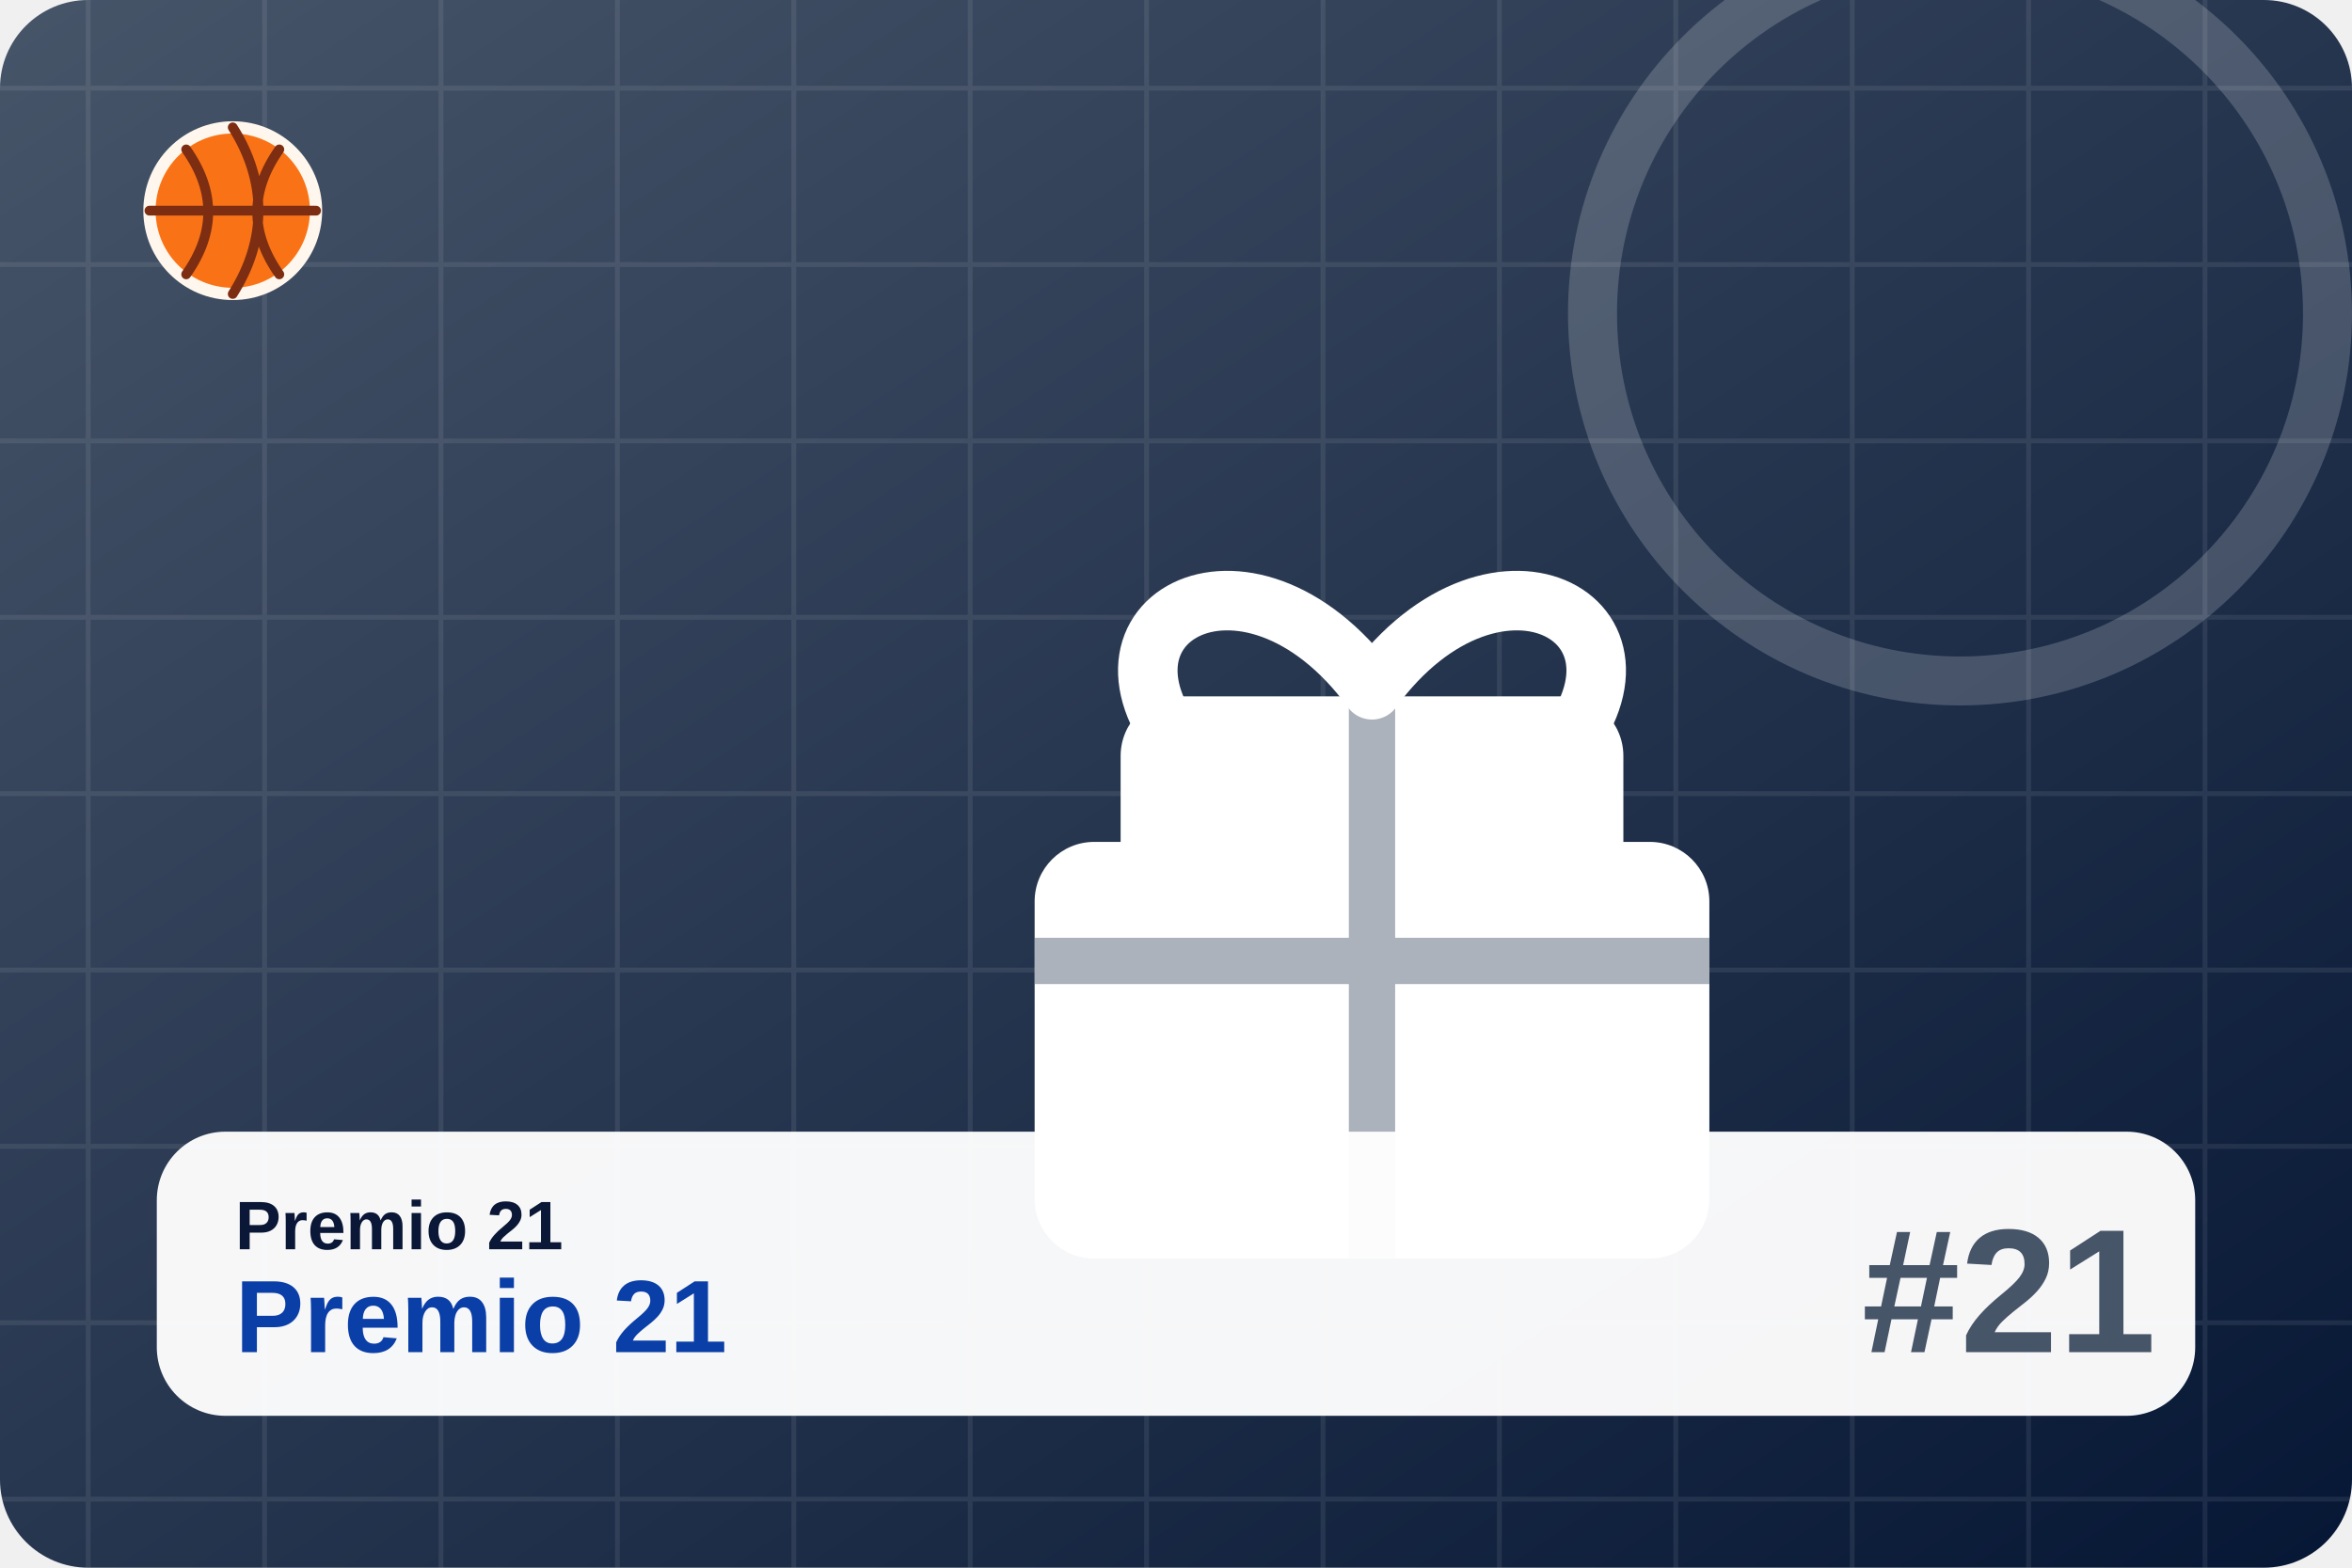
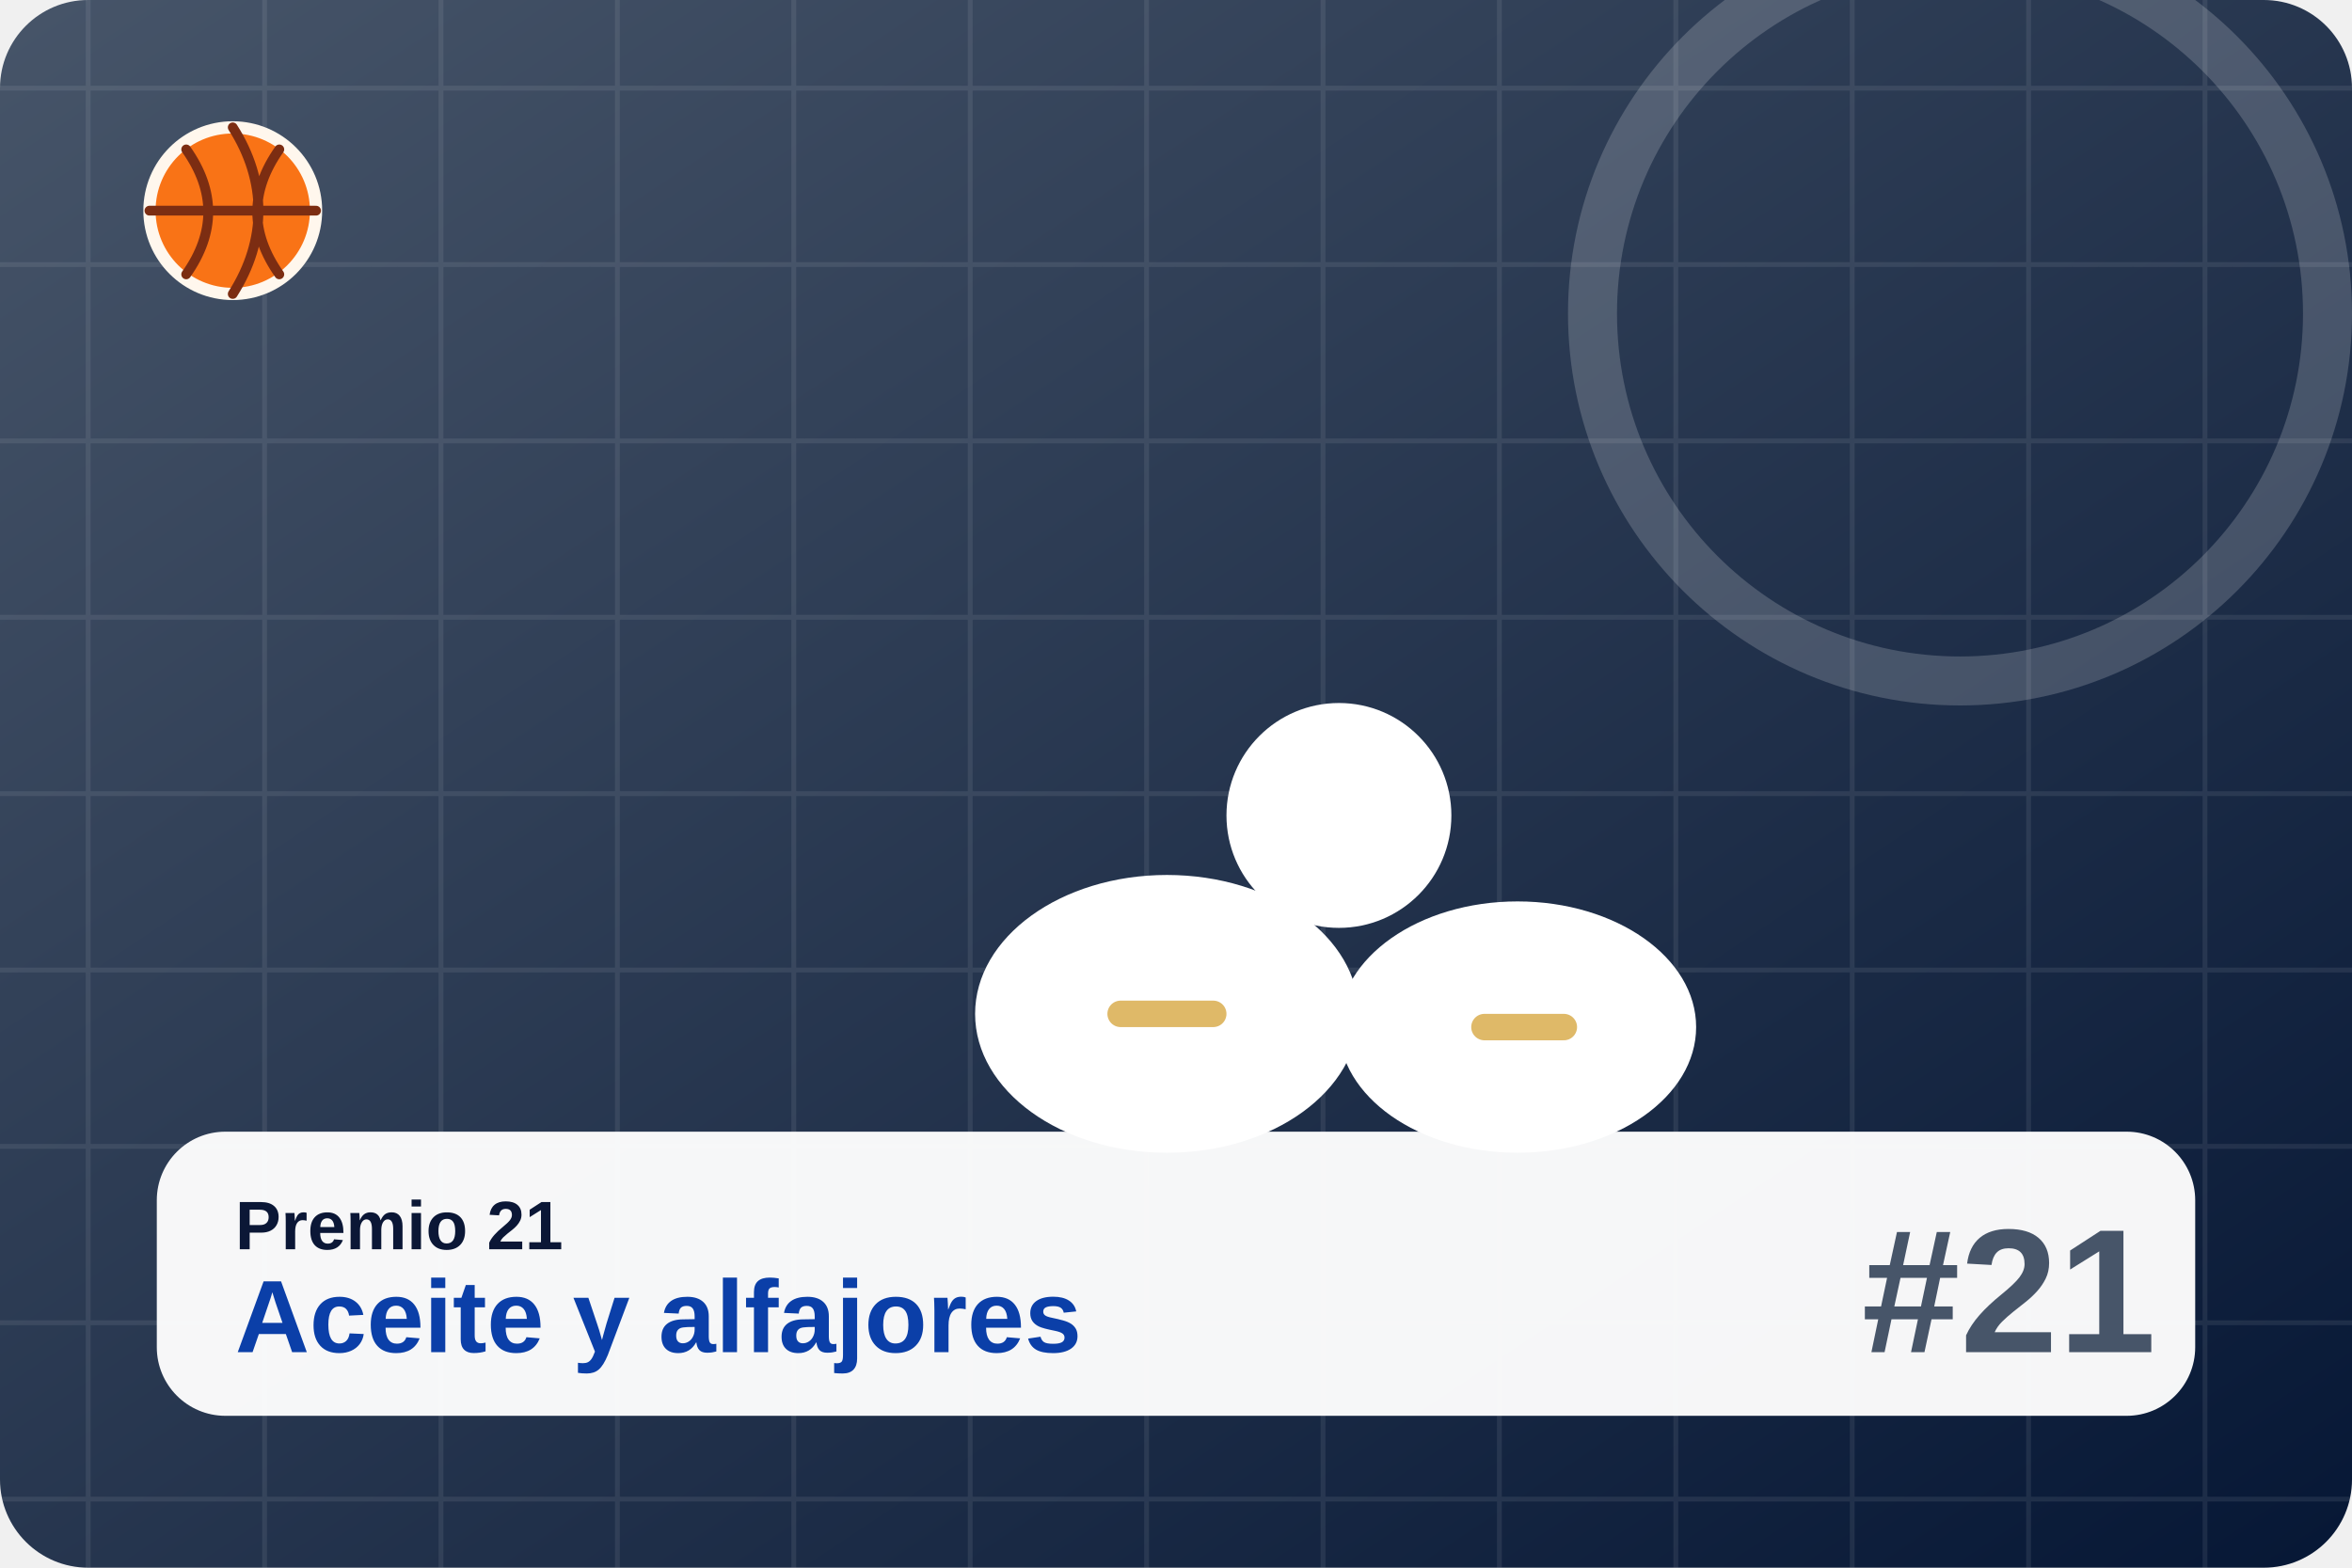
- <svg xmlns="http://www.w3.org/2000/svg" width="960" height="640" viewBox="0 0 960 640" role="img" aria-label="Premio 21 Premio 21">
+ <svg xmlns="http://www.w3.org/2000/svg" width="960" height="640" viewBox="0 0 960 640" role="img" aria-label="Premio 21 Aceite y alfajores">
  <defs>
    <linearGradient id="bg" x1="0" x2="1" y1="0" y2="1">
      <stop offset="0" stop-color="#475569" />
      <stop offset="1" stop-color="#061735" />
    </linearGradient>
    <pattern id="court" width="72" height="72" patternUnits="userSpaceOnUse">
      <path d="M0 36h72M36 0v72" stroke="rgba(255,255,255,.08)" stroke-width="2" />
    </pattern>
  </defs>
  <rect width="960" height="640" rx="36" fill="url(#bg)" />
  <rect width="960" height="640" fill="url(#court)" />
  <circle cx="800" cy="128" r="150" fill="none" stroke="rgba(255,255,255,.18)" stroke-width="20" />
  <circle cx="95" cy="86" r="34" fill="#f97316" stroke="#fff7ed" stroke-width="5" />
  <path d="M61 86h68M95 52c14 22 14 46 0 68M76 61c12 17 12 34 0 51M114 61c-12 17-12 34 0 51" fill="none" stroke="#7c2d12" stroke-width="4" stroke-linecap="round" />
  <g transform="translate(182 44) scale(1.35)">
-     <rect x="178" y="222" width="204" height="126" rx="18" fill="#fff" />
-     <rect x="204" y="178" width="152" height="64" rx="18" fill="#fff" />
-     <path d="M280 178v170M178 258h204" stroke="#475569" stroke-width="14" opacity=".45" />
-     <path d="M280 176c-38-52-94-20-54 22M280 176c38-52 94-20 54 22" fill="none" stroke="#fff" stroke-width="18" stroke-linecap="round" />
+     <ellipse cx="218" cy="274" rx="58" ry="42" fill="#fff" />
+     <ellipse cx="324" cy="278" rx="54" ry="38" fill="#fff" />
+     <circle cx="270" cy="214" r="34" fill="#fff" />
+     <path d="M204 274h28M314 278h24" stroke="#ca8a04" stroke-width="8" stroke-linecap="round" opacity=".6" />
  </g>
  <rect x="64" y="462" width="832" height="116" rx="28" fill="rgba(255,255,255,.96)" />
  <text x="96" y="510" fill="#0b1736" font-family="Arial, sans-serif" font-size="28" font-weight="900">Premio 21</text>
-   <text x="96" y="552" fill="#0b3fa8" font-family="Arial, sans-serif" font-size="42" font-weight="900">Premio 21</text>
+   <text x="96" y="552" fill="#0b3fa8" font-family="Arial, sans-serif" font-size="42" font-weight="900">Aceite y alfajores</text>
  <text x="820" y="552" text-anchor="middle" fill="#475569" font-family="Arial, sans-serif" font-size="72" font-weight="900">#21</text>
</svg>
